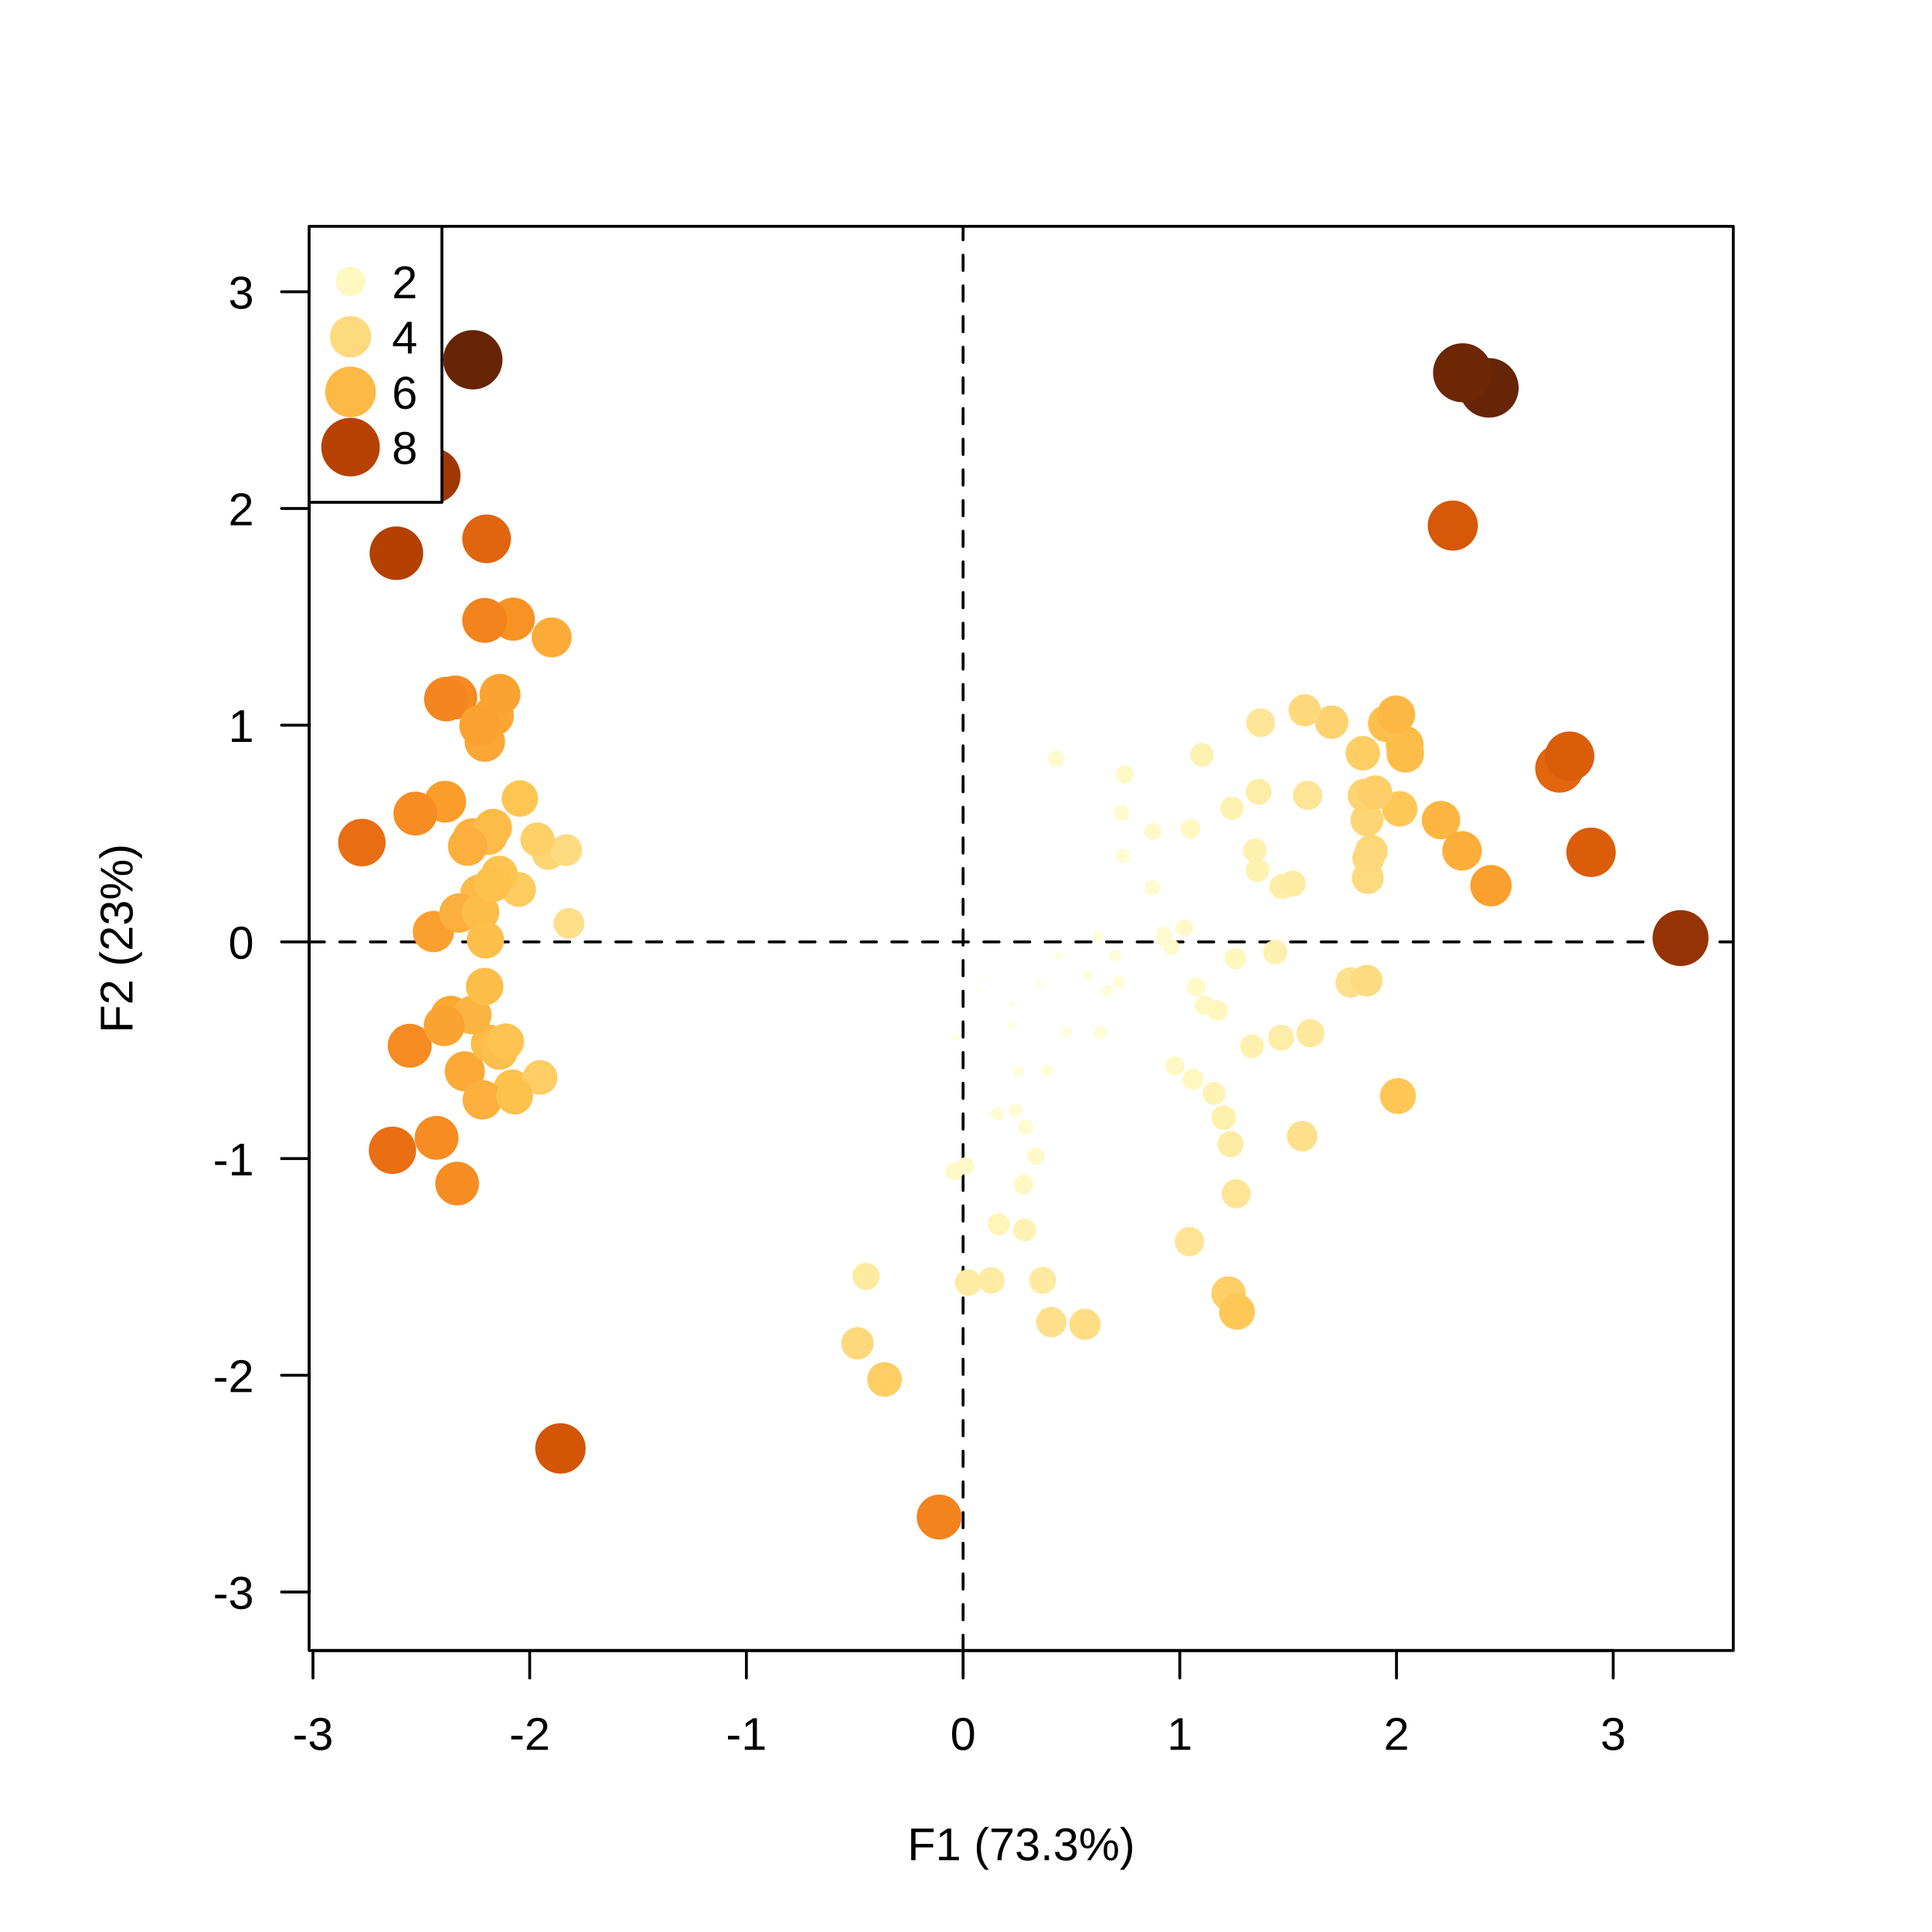
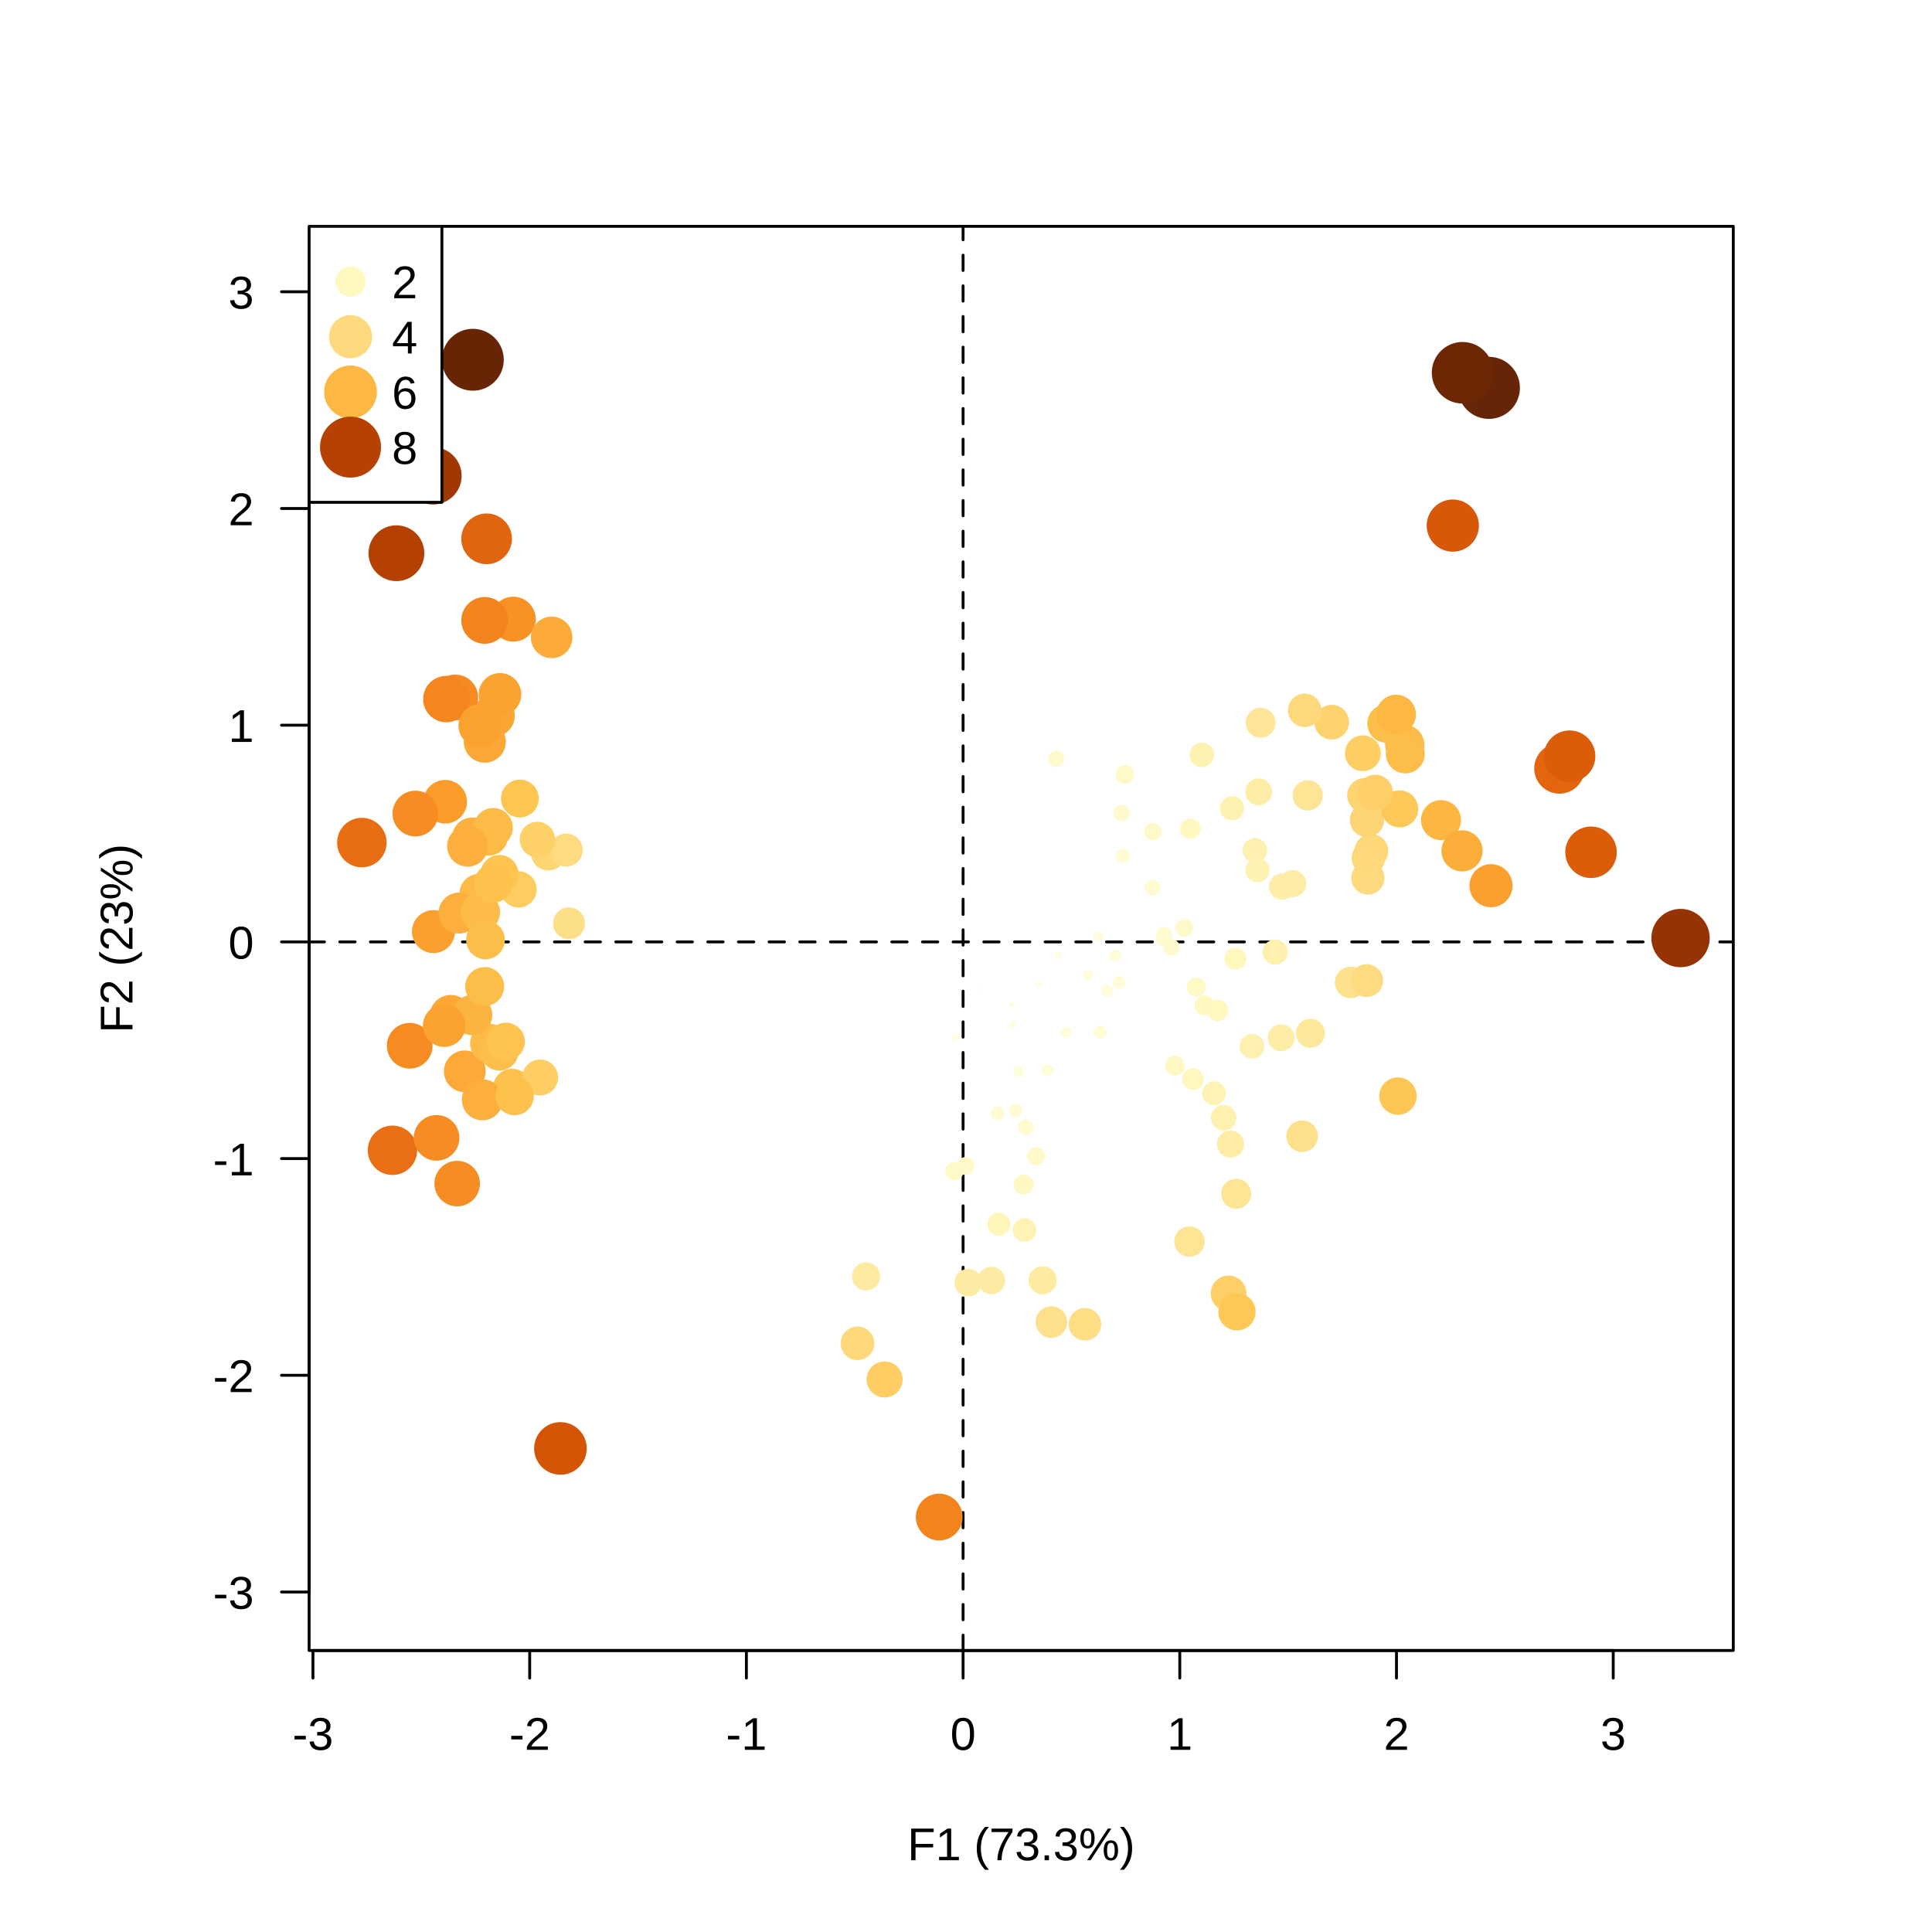
<svg xmlns="http://www.w3.org/2000/svg" class="svglite" width="504.00pt" height="504.00pt" viewBox="0 0 504.00 504.00">
  <defs>
    <style type="text/css">
    .svglite line, .svglite polyline, .svglite polygon, .svglite path, .svglite rect, .svglite circle {
      fill: none;
      stroke: #000000;
      stroke-linecap: round;
      stroke-linejoin: round;
      stroke-miterlimit: 10.00;
    }
    .svglite text {
      white-space: pre;
    }
  </style>
  </defs>
  <rect width="100%" height="100%" style="stroke: none; fill: #FFFFFF;" />
  <defs>
    <clipPath id="cpMC4wMHw1MDQuMDB8MC4wMHw1MDQuMDA=">
      <rect x="0.00" y="0.00" width="504.00" height="504.00" />
    </clipPath>
  </defs>
  <g clip-path="url(#cpMC4wMHw1MDQuMDB8MC4wMHw1MDQuMDA=)">
</g>
  <defs>
    <clipPath id="cpODAuNjR8NDUyLjE2fDU5LjA0fDQzMC41Ng==">
      <rect x="80.64" y="59.04" width="371.52" height="371.52" />
    </clipPath>
  </defs>
  <g clip-path="url(#cpODAuNjR8NDUyLjE2fDU5LjA0fDQzMC41Ng==)">
    <line x1="80.64" y1="245.71" x2="452.16" y2="245.71" style="stroke-width: 0.75; stroke-dasharray: 4.00,4.00;" />
    <line x1="251.24" y1="430.56" x2="251.24" y2="59.04" style="stroke-width: 0.75; stroke-dasharray: 4.00,4.00;" />
-     <circle cx="123.21" cy="218.57" r="5.10" style="stroke-width: 0.75; stroke: none; fill: #FCB13E;" />
-     <circle cx="133.60" cy="283.82" r="4.82" style="stroke-width: 0.75; stroke: none; fill: #FDC14C;" />
-     <circle cx="117.58" cy="265.04" r="5.27" style="stroke-width: 0.75; stroke: none; fill: #FCA835;" />
-     <circle cx="121.25" cy="279.48" r="5.24" style="stroke-width: 0.75; stroke: none; fill: #FCA937;" />
-     <circle cx="116.14" cy="209.14" r="5.46" style="stroke-width: 0.75; stroke: none; fill: #FB9C2B;" />
-     <circle cx="133.90" cy="161.52" r="5.63" style="stroke-width: 0.75; stroke: none; fill: #F89225;" />
-     <circle cx="113.07" cy="243.02" r="5.39" style="stroke-width: 0.75; stroke: none; fill: #FBA02F;" />
-     <circle cx="125.01" cy="233.10" r="4.95" style="stroke-width: 0.75; stroke: none; fill: #FDBA46;" />
-     <circle cx="119.26" cy="308.76" r="5.70" style="stroke-width: 0.75; stroke: none; fill: #F68D22;" />
-     <circle cx="127.75" cy="272.22" r="4.93" style="stroke-width: 0.75; stroke: none; fill: #FDBB47;" />
-     <circle cx="128.77" cy="186.71" r="5.30" style="stroke-width: 0.75; stroke: none; fill: #FBA634;" />
-     <circle cx="119.74" cy="238.19" r="5.14" style="stroke-width: 0.75; stroke: none; fill: #FCAF3C;" />
-     <circle cx="125.83" cy="286.90" r="5.15" style="stroke-width: 0.75; stroke: none; fill: #FCAF3C;" />
-     <circle cx="102.38" cy="300.07" r="6.18" style="stroke-width: 0.75; stroke: none; fill: #EA6E13;" />
-     <circle cx="126.94" cy="140.56" r="6.35" style="stroke-width: 0.75; stroke: none; fill: #E1640E;" />
-     <circle cx="123.35" cy="93.85" r="7.74" style="stroke-width: 0.75; stroke: none; fill: #682505;" />
-     <circle cx="126.44" cy="161.84" r="5.86" style="stroke-width: 0.75; stroke: none; fill: #F2831D;" />
-     <circle cx="127.41" cy="218.08" r="4.95" style="stroke-width: 0.75; stroke: none; fill: #FDBA46;" />
-     <circle cx="143.91" cy="166.28" r="5.21" style="stroke-width: 0.75; stroke: none; fill: #FCAB39;" />
-     <circle cx="118.76" cy="181.95" r="5.73" style="stroke-width: 0.75; stroke: none; fill: #F58B21;" />
-     <circle cx="143.02" cy="222.60" r="4.32" style="stroke-width: 0.75; stroke: none; fill: #FED573;" />
-     <circle cx="126.47" cy="193.47" r="5.27" style="stroke-width: 0.75; stroke: none; fill: #FBA735;" />
-     <circle cx="94.40" cy="219.80" r="6.20" style="stroke-width: 0.75; stroke: none; fill: #E96D12;" />
-     <circle cx="148.43" cy="240.87" r="4.01" style="stroke-width: 0.75; stroke: none; fill: #FEDF89;" />
-     <circle cx="125.33" cy="237.95" r="4.92" style="stroke-width: 0.75; stroke: none; fill: #FDBC47;" />
-     <circle cx="140.90" cy="281.08" r="4.52" style="stroke-width: 0.75; stroke: none; fill: #FECD63;" />
-     <circle cx="135.28" cy="232.02" r="4.55" style="stroke-width: 0.75; stroke: none; fill: #FECC60;" />
-     <circle cx="128.65" cy="215.91" r="4.92" style="stroke-width: 0.75; stroke: none; fill: #FDBB47;" />
-     <circle cx="130.29" cy="228.00" r="4.77" style="stroke-width: 0.75; stroke: none; fill: #FEC44F;" />
-     <circle cx="123.18" cy="264.80" r="5.05" style="stroke-width: 0.75; stroke: none; fill: #FCB441;" />
-     <circle cx="130.25" cy="274.23" r="4.85" style="stroke-width: 0.75; stroke: none; fill: #FDBF4B;" />
-     <circle cx="147.70" cy="221.76" r="4.14" style="stroke-width: 0.75; stroke: none; fill: #FEDB80;" />
-     <circle cx="103.41" cy="144.32" r="6.99" style="stroke-width: 0.75; stroke: none; fill: #B44002;" />
-     <circle cx="112.95" cy="124.13" r="7.18" style="stroke-width: 0.75; stroke: none; fill: #A13803;" />
-     <circle cx="131.96" cy="271.73" r="4.76" style="stroke-width: 0.75; stroke: none; fill: #FEC44F;" />
-     <circle cx="126.43" cy="257.36" r="4.89" style="stroke-width: 0.75; stroke: none; fill: #FDBD49;" />
-     <circle cx="135.62" cy="208.31" r="4.74" style="stroke-width: 0.75; stroke: none; fill: #FEC551;" />
-     <circle cx="108.36" cy="212.23" r="5.72" style="stroke-width: 0.75; stroke: none; fill: #F68C22;" />
-     <circle cx="113.89" cy="296.83" r="5.72" style="stroke-width: 0.75; stroke: none; fill: #F68C22;" />
-     <circle cx="128.58" cy="230.51" r="4.82" style="stroke-width: 0.75; stroke: none; fill: #FDC14C;" />
-     <circle cx="121.98" cy="220.74" r="5.13" style="stroke-width: 0.75; stroke: none; fill: #FCAF3C;" />
-     <circle cx="146.20" cy="377.85" r="6.58" style="stroke-width: 0.75; stroke: none; fill: #D45506;" />
-     <circle cx="106.88" cy="272.80" r="5.73" style="stroke-width: 0.75; stroke: none; fill: #F58B21;" />
-     <circle cx="140.19" cy="219.01" r="4.45" style="stroke-width: 0.75; stroke: none; fill: #FED068;" />
-     <circle cx="130.43" cy="181.14" r="5.34" style="stroke-width: 0.75; stroke: none; fill: #FBA331;" />
-     <circle cx="134.23" cy="285.91" r="4.82" style="stroke-width: 0.75; stroke: none; fill: #FDC14C;" />
-     <circle cx="116.43" cy="182.37" r="5.81" style="stroke-width: 0.75; stroke: none; fill: #F4861F;" />
-     <circle cx="115.88" cy="267.55" r="5.35" style="stroke-width: 0.75; stroke: none; fill: #FBA331;" />
-     <circle cx="125.20" cy="189.29" r="5.38" style="stroke-width: 0.75; stroke: none; fill: #FBA12F;" />
-     <circle cx="126.65" cy="245.19" r="4.86" style="stroke-width: 0.75; stroke: none; fill: #FDBF4A;" />
-     <circle cx="313.53" cy="196.92" r="3.09" style="stroke-width: 0.75; stroke: none; fill: #FEF2B1;" />
-     <circle cx="292.58" cy="212.10" r="2.08" style="stroke-width: 0.75; stroke: none; fill: #FFFACE;" />
-     <circle cx="321.39" cy="210.87" r="3.05" style="stroke-width: 0.75; stroke: none; fill: #FEF2B2;" />
-     <circle cx="274.28" cy="344.89" r="3.97" style="stroke-width: 0.75; stroke: none; fill: #FEE08C;" />
-     <circle cx="312.04" cy="257.49" r="2.42" style="stroke-width: 0.75; stroke: none; fill: #FFF9C6;" />
+     <circle cx="123.21" cy="218.57" r="5.31" style="stroke-width: 0.75; stroke: none; fill: #FCB13E;" />
+     <circle cx="133.60" cy="283.82" r="5.01" style="stroke-width: 0.75; stroke: none; fill: #FDC14C;" />
+     <circle cx="117.58" cy="265.04" r="5.48" style="stroke-width: 0.75; stroke: none; fill: #FCA835;" />
+     <circle cx="121.25" cy="279.48" r="5.45" style="stroke-width: 0.75; stroke: none; fill: #FCA937;" />
+     <circle cx="116.14" cy="209.14" r="5.68" style="stroke-width: 0.75; stroke: none; fill: #FB9C2B;" />
+     <circle cx="133.90" cy="161.52" r="5.86" style="stroke-width: 0.75; stroke: none; fill: #F89225;" />
+     <circle cx="113.07" cy="243.02" r="5.61" style="stroke-width: 0.75; stroke: none; fill: #FBA02F;" />
+     <circle cx="125.01" cy="233.10" r="5.14" style="stroke-width: 0.75; stroke: none; fill: #FDBA46;" />
+     <circle cx="119.26" cy="308.76" r="5.94" style="stroke-width: 0.75; stroke: none; fill: #F68D22;" />
+     <circle cx="127.75" cy="272.22" r="5.12" style="stroke-width: 0.75; stroke: none; fill: #FDBB47;" />
+     <circle cx="128.77" cy="186.71" r="5.52" style="stroke-width: 0.75; stroke: none; fill: #FBA634;" />
+     <circle cx="119.74" cy="238.19" r="5.34" style="stroke-width: 0.75; stroke: none; fill: #FCAF3C;" />
+     <circle cx="125.83" cy="286.90" r="5.35" style="stroke-width: 0.75; stroke: none; fill: #FCAF3C;" />
+     <circle cx="102.38" cy="300.07" r="6.44" style="stroke-width: 0.75; stroke: none; fill: #EA6E13;" />
+     <circle cx="126.94" cy="140.56" r="6.61" style="stroke-width: 0.75; stroke: none; fill: #E1640E;" />
+     <circle cx="123.35" cy="93.85" r="8.07" style="stroke-width: 0.75; stroke: none; fill: #682505;" />
+     <circle cx="126.44" cy="161.84" r="6.10" style="stroke-width: 0.75; stroke: none; fill: #F2831D;" />
+     <circle cx="127.41" cy="218.08" r="5.14" style="stroke-width: 0.75; stroke: none; fill: #FDBA46;" />
+     <circle cx="143.91" cy="166.28" r="5.42" style="stroke-width: 0.75; stroke: none; fill: #FCAB39;" />
+     <circle cx="118.76" cy="181.95" r="5.97" style="stroke-width: 0.75; stroke: none; fill: #F58B21;" />
+     <circle cx="143.02" cy="222.60" r="4.48" style="stroke-width: 0.75; stroke: none; fill: #FED573;" />
+     <circle cx="126.47" cy="193.47" r="5.49" style="stroke-width: 0.75; stroke: none; fill: #FBA735;" />
+     <circle cx="94.40" cy="219.80" r="6.46" style="stroke-width: 0.75; stroke: none; fill: #E96D12;" />
+     <circle cx="148.43" cy="240.87" r="4.16" style="stroke-width: 0.75; stroke: none; fill: #FEDF89;" />
+     <circle cx="125.33" cy="237.95" r="5.12" style="stroke-width: 0.75; stroke: none; fill: #FDBC47;" />
+     <circle cx="140.90" cy="281.08" r="4.69" style="stroke-width: 0.75; stroke: none; fill: #FECD63;" />
+     <circle cx="135.28" cy="232.02" r="4.73" style="stroke-width: 0.75; stroke: none; fill: #FECC60;" />
+     <circle cx="128.65" cy="215.91" r="5.12" style="stroke-width: 0.75; stroke: none; fill: #FDBB47;" />
+     <circle cx="130.29" cy="228.00" r="4.96" style="stroke-width: 0.75; stroke: none; fill: #FEC44F;" />
+     <circle cx="123.18" cy="264.80" r="5.25" style="stroke-width: 0.75; stroke: none; fill: #FCB441;" />
+     <circle cx="130.25" cy="274.23" r="5.04" style="stroke-width: 0.75; stroke: none; fill: #FDBF4B;" />
+     <circle cx="147.70" cy="221.76" r="4.30" style="stroke-width: 0.75; stroke: none; fill: #FEDB80;" />
+     <circle cx="103.41" cy="144.32" r="7.28" style="stroke-width: 0.75; stroke: none; fill: #B44002;" />
+     <circle cx="112.95" cy="124.13" r="7.48" style="stroke-width: 0.75; stroke: none; fill: #A13803;" />
+     <circle cx="131.96" cy="271.73" r="4.95" style="stroke-width: 0.75; stroke: none; fill: #FEC44F;" />
+     <circle cx="126.43" cy="257.36" r="5.08" style="stroke-width: 0.75; stroke: none; fill: #FDBD49;" />
+     <circle cx="135.62" cy="208.31" r="4.93" style="stroke-width: 0.75; stroke: none; fill: #FEC551;" />
+     <circle cx="108.36" cy="212.23" r="5.96" style="stroke-width: 0.75; stroke: none; fill: #F68C22;" />
+     <circle cx="113.89" cy="296.83" r="5.95" style="stroke-width: 0.75; stroke: none; fill: #F68C22;" />
+     <circle cx="128.58" cy="230.51" r="5.01" style="stroke-width: 0.75; stroke: none; fill: #FDC14C;" />
+     <circle cx="121.98" cy="220.74" r="5.34" style="stroke-width: 0.75; stroke: none; fill: #FCAF3C;" />
+     <circle cx="146.20" cy="377.85" r="6.86" style="stroke-width: 0.75; stroke: none; fill: #D45506;" />
+     <circle cx="106.88" cy="272.80" r="5.96" style="stroke-width: 0.75; stroke: none; fill: #F58B21;" />
+     <circle cx="140.19" cy="219.01" r="4.63" style="stroke-width: 0.75; stroke: none; fill: #FED068;" />
+     <circle cx="130.43" cy="181.14" r="5.56" style="stroke-width: 0.75; stroke: none; fill: #FBA331;" />
+     <circle cx="134.23" cy="285.91" r="5.02" style="stroke-width: 0.75; stroke: none; fill: #FDC14C;" />
+     <circle cx="116.43" cy="182.37" r="6.05" style="stroke-width: 0.75; stroke: none; fill: #F4861F;" />
+     <circle cx="115.88" cy="267.55" r="5.56" style="stroke-width: 0.75; stroke: none; fill: #FBA331;" />
+     <circle cx="125.20" cy="189.29" r="5.60" style="stroke-width: 0.75; stroke: none; fill: #FBA12F;" />
+     <circle cx="126.65" cy="245.19" r="5.05" style="stroke-width: 0.75; stroke: none; fill: #FDBF4A;" />
+     <circle cx="313.53" cy="196.92" r="3.19" style="stroke-width: 0.75; stroke: none; fill: #FEF2B1;" />
+     <circle cx="292.58" cy="212.10" r="2.12" style="stroke-width: 0.75; stroke: none; fill: #FFFACE;" />
+     <circle cx="321.39" cy="210.87" r="3.16" style="stroke-width: 0.75; stroke: none; fill: #FEF2B2;" />
+     <circle cx="274.28" cy="344.89" r="4.12" style="stroke-width: 0.75; stroke: none; fill: #FEE08C;" />
+     <circle cx="312.04" cy="257.49" r="2.48" style="stroke-width: 0.75; stroke: none; fill: #FFF9C6;" />
    <circle cx="273.21" cy="279.25" r="1.56" style="stroke-width: 0.75; stroke: none; fill: #FFFCD8;" />
-     <circle cx="293.44" cy="202.01" r="2.37" style="stroke-width: 0.75; stroke: none; fill: #FFF9C7;" />
-     <circle cx="223.69" cy="350.43" r="4.22" style="stroke-width: 0.75; stroke: none; fill: #FED87A;" />
-     <circle cx="303.70" cy="243.89" r="2.05" style="stroke-width: 0.75; stroke: none; fill: #FFFACF;" />
-     <circle cx="251.89" cy="304.17" r="2.28" style="stroke-width: 0.75; stroke: none; fill: #FFF9C9;" />
-     <circle cx="245.01" cy="395.75" r="5.86" style="stroke-width: 0.75; stroke: none; fill: #F3831D;" />
-     <circle cx="276.15" cy="249.29" r="0.98" style="stroke-width: 0.75; stroke: none; fill: #FFFEE0;" />
-     <circle cx="283.02" cy="345.47" r="4.08" style="stroke-width: 0.75; stroke: none; fill: #FEDD84;" />
-     <circle cx="291.92" cy="256.24" r="1.64" style="stroke-width: 0.75; stroke: none; fill: #FFFCD7;" />
-     <circle cx="249.35" cy="270.53" r="0.97" style="stroke-width: 0.75; stroke: none; fill: #FFFEE0;" />
-     <circle cx="300.73" cy="216.93" r="2.23" style="stroke-width: 0.75; stroke: none; fill: #FFF9CA;" />
-     <circle cx="271.04" cy="256.81" r="0.89" style="stroke-width: 0.75; stroke: none; fill: #FFFEE1;" />
-     <circle cx="260.22" cy="290.49" r="1.78" style="stroke-width: 0.75; stroke: none; fill: #FFFBD4;" />
-     <circle cx="320.50" cy="337.42" r="4.48" style="stroke-width: 0.75; stroke: none; fill: #FECF66;" />
-     <circle cx="260.56" cy="319.35" r="2.89" style="stroke-width: 0.75; stroke: none; fill: #FEF5B8;" />
-     <circle cx="292.94" cy="223.29" r="1.85" style="stroke-width: 0.75; stroke: none; fill: #FFFBD3;" />
-     <circle cx="278.16" cy="269.30" r="1.40" style="stroke-width: 0.75; stroke: none; fill: #FFFDDB;" />
-     <circle cx="321.01" cy="298.47" r="3.41" style="stroke-width: 0.75; stroke: none; fill: #FEECA5;" />
-     <circle cx="287.02" cy="269.25" r="1.67" style="stroke-width: 0.75; stroke: none; fill: #FFFCD6;" />
+     <circle cx="293.44" cy="202.01" r="2.43" style="stroke-width: 0.75; stroke: none; fill: #FFF9C7;" />
+     <circle cx="223.69" cy="350.43" r="4.38" style="stroke-width: 0.75; stroke: none; fill: #FED87A;" />
+     <circle cx="303.70" cy="243.89" r="2.09" style="stroke-width: 0.75; stroke: none; fill: #FFFACF;" />
+     <circle cx="251.89" cy="304.17" r="2.33" style="stroke-width: 0.75; stroke: none; fill: #FFF9C9;" />
+     <circle cx="245.01" cy="395.75" r="6.10" style="stroke-width: 0.75; stroke: none; fill: #F3831D;" />
+     <circle cx="276.15" cy="249.29" r="0.91" style="stroke-width: 0.75; stroke: none; fill: #FFFEE0;" />
+     <circle cx="283.02" cy="345.47" r="4.24" style="stroke-width: 0.75; stroke: none; fill: #FEDD84;" />
+     <circle cx="291.92" cy="256.24" r="1.65" style="stroke-width: 0.75; stroke: none; fill: #FFFCD7;" />
+     <circle cx="249.35" cy="270.53" r="0.90" style="stroke-width: 0.75; stroke: none; fill: #FFFEE0;" />
+     <circle cx="300.73" cy="216.93" r="2.28" style="stroke-width: 0.75; stroke: none; fill: #FFF9CA;" />
+     <circle cx="271.04" cy="256.81" r="0.80" style="stroke-width: 0.75; stroke: none; fill: #FFFEE1;" />
+     <circle cx="260.22" cy="290.49" r="1.80" style="stroke-width: 0.75; stroke: none; fill: #FFFBD4;" />
+     <circle cx="320.50" cy="337.42" r="4.66" style="stroke-width: 0.75; stroke: none; fill: #FECF66;" />
+     <circle cx="260.56" cy="319.35" r="2.99" style="stroke-width: 0.75; stroke: none; fill: #FEF5B8;" />
+     <circle cx="292.94" cy="223.29" r="1.87" style="stroke-width: 0.75; stroke: none; fill: #FFFBD3;" />
+     <circle cx="278.16" cy="269.30" r="1.38" style="stroke-width: 0.75; stroke: none; fill: #FFFDDB;" />
+     <circle cx="321.01" cy="298.47" r="3.53" style="stroke-width: 0.75; stroke: none; fill: #FEECA5;" />
+     <circle cx="287.02" cy="269.25" r="1.68" style="stroke-width: 0.75; stroke: none; fill: #FFFCD6;" />
    <circle cx="290.96" cy="249.30" r="1.56" style="stroke-width: 0.75; stroke: none; fill: #FFFCD8;" />
-     <circle cx="300.66" cy="231.53" r="2.01" style="stroke-width: 0.75; stroke: none; fill: #FFFAD0;" />
-     <circle cx="322.27" cy="250.08" r="2.78" style="stroke-width: 0.75; stroke: none; fill: #FFF7BC;" />
-     <circle cx="328.03" cy="226.98" r="3.08" style="stroke-width: 0.75; stroke: none; fill: #FEF2B1;" />
+     <circle cx="300.66" cy="231.53" r="2.04" style="stroke-width: 0.75; stroke: none; fill: #FFFAD0;" />
+     <circle cx="322.27" cy="250.08" r="2.86" style="stroke-width: 0.75; stroke: none; fill: #FFF7BC;" />
+     <circle cx="328.03" cy="226.98" r="3.18" style="stroke-width: 0.75; stroke: none; fill: #FEF2B1;" />
    <circle cx="288.82" cy="258.48" r="1.55" style="stroke-width: 0.75; stroke: none; fill: #FFFCD9;" />
-     <circle cx="248.96" cy="305.56" r="2.34" style="stroke-width: 0.75; stroke: none; fill: #FFF9C8;" />
-     <circle cx="258.63" cy="334.03" r="3.46" style="stroke-width: 0.75; stroke: none; fill: #FEEBA3;" />
-     <circle cx="252.57" cy="334.61" r="3.47" style="stroke-width: 0.75; stroke: none; fill: #FEEBA3;" />
-     <circle cx="264.89" cy="289.65" r="1.79" style="stroke-width: 0.75; stroke: none; fill: #FFFBD4;" />
-     <circle cx="311.23" cy="281.54" r="2.72" style="stroke-width: 0.75; stroke: none; fill: #FFF7BD;" />
-     <circle cx="263.90" cy="261.98" r="0.80" style="stroke-width: 0.75; stroke: none; fill: #FFFEE2;" />
-     <circle cx="275.50" cy="197.91" r="2.09" style="stroke-width: 0.75; stroke: none; fill: #FFFACE;" />
-     <circle cx="310.53" cy="216.20" r="2.58" style="stroke-width: 0.75; stroke: none; fill: #FFF8C1;" />
-     <circle cx="310.29" cy="323.89" r="3.82" style="stroke-width: 0.75; stroke: none; fill: #FEE494;" />
-     <circle cx="255.17" cy="258.12" r="0.51" style="stroke-width: 0.75; stroke: none; fill: #FFFEE4;" />
-     <circle cx="267.27" cy="320.86" r="3.00" style="stroke-width: 0.75; stroke: none; fill: #FEF3B4;" />
-     <circle cx="267.02" cy="309.03" r="2.54" style="stroke-width: 0.75; stroke: none; fill: #FFF8C2;" />
-     <circle cx="286.55" cy="244.30" r="1.38" style="stroke-width: 0.75; stroke: none; fill: #FFFDDB;" />
-     <circle cx="270.26" cy="301.59" r="2.30" style="stroke-width: 0.75; stroke: none; fill: #FFF9C9;" />
-     <circle cx="230.76" cy="359.86" r="4.52" style="stroke-width: 0.75; stroke: none; fill: #FECD63;" />
-     <circle cx="267.55" cy="294.09" r="1.99" style="stroke-width: 0.75; stroke: none; fill: #FFFAD0;" />
-     <circle cx="256.40" cy="255.95" r="0.45" style="stroke-width: 0.75; stroke: none; fill: #FFFFE5;" />
-     <circle cx="264.11" cy="267.47" r="0.99" style="stroke-width: 0.75; stroke: none; fill: #FFFEE0;" />
-     <circle cx="283.82" cy="254.47" r="1.32" style="stroke-width: 0.75; stroke: none; fill: #FFFDDC;" />
-     <circle cx="225.93" cy="332.98" r="3.54" style="stroke-width: 0.75; stroke: none; fill: #FEEAA0;" />
-     <circle cx="265.75" cy="279.56" r="1.44" style="stroke-width: 0.75; stroke: none; fill: #FFFDDA;" />
-     <circle cx="355.52" cy="196.50" r="4.50" style="stroke-width: 0.75; stroke: none; fill: #FECE65;" />
-     <circle cx="316.70" cy="285.22" r="2.98" style="stroke-width: 0.75; stroke: none; fill: #FEF3B5;" />
-     <circle cx="375.91" cy="213.94" r="5.02" style="stroke-width: 0.75; stroke: none; fill: #FDB642;" />
-     <circle cx="332.65" cy="248.37" r="3.18" style="stroke-width: 0.75; stroke: none; fill: #FEF0AE;" />
-     <circle cx="356.83" cy="229.03" r="4.17" style="stroke-width: 0.75; stroke: none; fill: #FEDA7E;" />
-     <circle cx="406.81" cy="200.46" r="6.32" style="stroke-width: 0.75; stroke: none; fill: #E3650E;" />
-     <circle cx="271.99" cy="333.99" r="3.54" style="stroke-width: 0.75; stroke: none; fill: #FEEAA0;" />
-     <circle cx="381.40" cy="221.96" r="5.16" style="stroke-width: 0.75; stroke: none; fill: #FCAE3B;" />
-     <circle cx="364.68" cy="285.93" r="4.69" style="stroke-width: 0.75; stroke: none; fill: #FEC755;" />
-     <circle cx="378.99" cy="137.11" r="6.54" style="stroke-width: 0.75; stroke: none; fill: #D65808;" />
-     <circle cx="328.36" cy="206.55" r="3.37" style="stroke-width: 0.75; stroke: none; fill: #FEEDA7;" />
-     <circle cx="341.84" cy="269.55" r="3.65" style="stroke-width: 0.75; stroke: none; fill: #FEE89B;" />
-     <circle cx="357.74" cy="222.01" r="4.25" style="stroke-width: 0.75; stroke: none; fill: #FED777;" />
-     <circle cx="322.48" cy="311.42" r="3.78" style="stroke-width: 0.75; stroke: none; fill: #FEE596;" />
-     <circle cx="334.21" cy="270.71" r="3.38" style="stroke-width: 0.75; stroke: none; fill: #FEEDA6;" />
-     <circle cx="341.13" cy="207.48" r="3.81" style="stroke-width: 0.75; stroke: none; fill: #FEE495;" />
-     <circle cx="334.42" cy="231.26" r="3.29" style="stroke-width: 0.75; stroke: none; fill: #FEEEAA;" />
-     <circle cx="388.40" cy="101.18" r="7.77" style="stroke-width: 0.75; stroke: none; fill: #662506;" />
-     <circle cx="438.40" cy="244.71" r="7.30" style="stroke-width: 0.75; stroke: none; fill: #963304;" />
-     <circle cx="322.68" cy="342.20" r="4.68" style="stroke-width: 0.75; stroke: none; fill: #FEC756;" />
-     <circle cx="366.44" cy="194.24" r="4.92" style="stroke-width: 0.75; stroke: none; fill: #FDBB47;" />
-     <circle cx="306.53" cy="278.03" r="2.50" style="stroke-width: 0.75; stroke: none; fill: #FFF8C4;" />
-     <circle cx="415.05" cy="222.33" r="6.45" style="stroke-width: 0.75; stroke: none; fill: #DB5D0A;" />
-     <circle cx="326.61" cy="272.95" r="3.13" style="stroke-width: 0.75; stroke: none; fill: #FEF1B0;" />
-     <circle cx="347.39" cy="188.39" r="4.37" style="stroke-width: 0.75; stroke: none; fill: #FED36F;" />
-     <circle cx="361.72" cy="188.74" r="4.85" style="stroke-width: 0.75; stroke: none; fill: #FDBF4B;" />
-     <circle cx="317.67" cy="263.60" r="2.68" style="stroke-width: 0.75; stroke: none; fill: #FFF7BE;" />
-     <circle cx="308.96" cy="242.07" r="2.26" style="stroke-width: 0.75; stroke: none; fill: #FFF9CA;" />
-     <circle cx="352.34" cy="256.30" r="3.96" style="stroke-width: 0.75; stroke: none; fill: #FEE18C;" />
-     <circle cx="356.60" cy="213.92" r="4.29" style="stroke-width: 0.75; stroke: none; fill: #FED575;" />
-     <circle cx="388.95" cy="231.05" r="5.40" style="stroke-width: 0.75; stroke: none; fill: #FBA02E;" />
-     <circle cx="381.54" cy="97.24" r="7.70" style="stroke-width: 0.75; stroke: none; fill: #6D2705;" />
-     <circle cx="356.54" cy="255.80" r="4.13" style="stroke-width: 0.75; stroke: none; fill: #FEDB81;" />
-     <circle cx="314.22" cy="262.27" r="2.54" style="stroke-width: 0.75; stroke: none; fill: #FFF8C2;" />
-     <circle cx="319.22" cy="291.58" r="3.20" style="stroke-width: 0.75; stroke: none; fill: #FEF0AD;" />
-     <circle cx="409.46" cy="197.27" r="6.45" style="stroke-width: 0.75; stroke: none; fill: #DB5D0A;" />
-     <circle cx="340.35" cy="185.30" r="4.20" style="stroke-width: 0.75; stroke: none; fill: #FED97C;" />
-     <circle cx="327.35" cy="221.83" r="3.11" style="stroke-width: 0.75; stroke: none; fill: #FEF1B0;" />
-     <circle cx="303.52" cy="244.74" r="2.04" style="stroke-width: 0.75; stroke: none; fill: #FFFACF;" />
-     <circle cx="355.94" cy="207.49" r="4.35" style="stroke-width: 0.75; stroke: none; fill: #FED371;" />
-     <circle cx="365.14" cy="211.01" r="4.64" style="stroke-width: 0.75; stroke: none; fill: #FEC859;" />
-     <circle cx="358.75" cy="206.73" r="4.46" style="stroke-width: 0.75; stroke: none; fill: #FECF68;" />
-     <circle cx="316.70" cy="285.22" r="2.98" style="stroke-width: 0.75; stroke: none; fill: #FEF3B5;" />
-     <circle cx="366.60" cy="196.67" r="4.89" style="stroke-width: 0.75; stroke: none; fill: #FDBD49;" />
-     <circle cx="364.20" cy="186.40" r="4.98" style="stroke-width: 0.75; stroke: none; fill: #FDB844;" />
-     <circle cx="356.98" cy="223.83" r="4.21" style="stroke-width: 0.75; stroke: none; fill: #FED87B;" />
-     <circle cx="339.69" cy="296.40" r="3.98" style="stroke-width: 0.75; stroke: none; fill: #FEE08C;" />
-     <circle cx="337.23" cy="230.50" r="3.41" style="stroke-width: 0.75; stroke: none; fill: #FEECA5;" />
-     <circle cx="328.85" cy="188.54" r="3.76" style="stroke-width: 0.75; stroke: none; fill: #FEE597;" />
-     <circle cx="305.55" cy="247.09" r="2.12" style="stroke-width: 0.75; stroke: none; fill: #FFFACD;" />
+     <circle cx="248.96" cy="305.56" r="2.39" style="stroke-width: 0.75; stroke: none; fill: #FFF9C8;" />
+     <circle cx="258.63" cy="334.03" r="3.58" style="stroke-width: 0.75; stroke: none; fill: #FEEBA3;" />
+     <circle cx="252.57" cy="334.61" r="3.59" style="stroke-width: 0.75; stroke: none; fill: #FEEBA3;" />
+     <circle cx="264.89" cy="289.65" r="1.81" style="stroke-width: 0.75; stroke: none; fill: #FFFBD4;" />
+     <circle cx="311.23" cy="281.54" r="2.81" style="stroke-width: 0.75; stroke: none; fill: #FFF7BD;" />
+     <circle cx="263.90" cy="261.98" r="0.70" style="stroke-width: 0.75; stroke: none; fill: #FFFEE2;" />
+     <circle cx="275.50" cy="197.91" r="2.13" style="stroke-width: 0.75; stroke: none; fill: #FFFACE;" />
+     <circle cx="310.53" cy="216.20" r="2.66" style="stroke-width: 0.75; stroke: none; fill: #FFF8C1;" />
+     <circle cx="310.29" cy="323.89" r="3.96" style="stroke-width: 0.75; stroke: none; fill: #FEE494;" />
+     <circle cx="255.17" cy="258.12" r="0.25" style="stroke-width: 0.75; stroke: none; fill: #FFFEE4;" />
+     <circle cx="267.27" cy="320.86" r="3.09" style="stroke-width: 0.75; stroke: none; fill: #FEF3B4;" />
+     <circle cx="267.02" cy="309.03" r="2.62" style="stroke-width: 0.75; stroke: none; fill: #FFF8C2;" />
+     <circle cx="286.55" cy="244.30" r="1.36" style="stroke-width: 0.75; stroke: none; fill: #FFFDDB;" />
+     <circle cx="270.26" cy="301.59" r="2.36" style="stroke-width: 0.75; stroke: none; fill: #FFF9C9;" />
+     <circle cx="230.76" cy="359.86" r="4.70" style="stroke-width: 0.75; stroke: none; fill: #FECD63;" />
+     <circle cx="267.55" cy="294.09" r="2.03" style="stroke-width: 0.75; stroke: none; fill: #FFFAD0;" />
+     <circle cx="264.11" cy="267.47" r="0.92" style="stroke-width: 0.75; stroke: none; fill: #FFFEE0;" />
+     <circle cx="283.82" cy="254.47" r="1.29" style="stroke-width: 0.75; stroke: none; fill: #FFFDDC;" />
+     <circle cx="225.93" cy="332.98" r="3.67" style="stroke-width: 0.75; stroke: none; fill: #FEEAA0;" />
+     <circle cx="265.75" cy="279.56" r="1.43" style="stroke-width: 0.75; stroke: none; fill: #FFFDDA;" />
+     <circle cx="355.52" cy="196.50" r="4.67" style="stroke-width: 0.75; stroke: none; fill: #FECE65;" />
+     <circle cx="316.70" cy="285.22" r="3.08" style="stroke-width: 0.75; stroke: none; fill: #FEF3B5;" />
+     <circle cx="375.91" cy="213.94" r="5.22" style="stroke-width: 0.75; stroke: none; fill: #FDB642;" />
+     <circle cx="332.65" cy="248.37" r="3.28" style="stroke-width: 0.75; stroke: none; fill: #FEF0AE;" />
+     <circle cx="356.83" cy="229.03" r="4.33" style="stroke-width: 0.75; stroke: none; fill: #FEDA7E;" />
+     <circle cx="406.81" cy="200.46" r="6.58" style="stroke-width: 0.75; stroke: none; fill: #E3650E;" />
+     <circle cx="271.99" cy="333.99" r="3.66" style="stroke-width: 0.75; stroke: none; fill: #FEEAA0;" />
+     <circle cx="381.40" cy="221.96" r="5.37" style="stroke-width: 0.75; stroke: none; fill: #FCAE3B;" />
+     <circle cx="364.68" cy="285.93" r="4.88" style="stroke-width: 0.75; stroke: none; fill: #FEC755;" />
+     <circle cx="378.99" cy="137.11" r="6.81" style="stroke-width: 0.75; stroke: none; fill: #D65808;" />
+     <circle cx="328.36" cy="206.55" r="3.49" style="stroke-width: 0.75; stroke: none; fill: #FEEDA7;" />
+     <circle cx="341.84" cy="269.55" r="3.79" style="stroke-width: 0.75; stroke: none; fill: #FEE89B;" />
+     <circle cx="357.74" cy="222.01" r="4.42" style="stroke-width: 0.75; stroke: none; fill: #FED777;" />
+     <circle cx="322.48" cy="311.42" r="3.92" style="stroke-width: 0.75; stroke: none; fill: #FEE596;" />
+     <circle cx="334.21" cy="270.71" r="3.50" style="stroke-width: 0.75; stroke: none; fill: #FEEDA6;" />
+     <circle cx="341.13" cy="207.48" r="3.95" style="stroke-width: 0.75; stroke: none; fill: #FEE495;" />
+     <circle cx="334.42" cy="231.26" r="3.41" style="stroke-width: 0.75; stroke: none; fill: #FEEEAA;" />
+     <circle cx="388.40" cy="101.18" r="8.10" style="stroke-width: 0.75; stroke: none; fill: #662506;" />
+     <circle cx="438.40" cy="244.71" r="7.61" style="stroke-width: 0.75; stroke: none; fill: #963304;" />
+     <circle cx="322.68" cy="342.20" r="4.87" style="stroke-width: 0.75; stroke: none; fill: #FEC756;" />
+     <circle cx="366.44" cy="194.24" r="5.12" style="stroke-width: 0.75; stroke: none; fill: #FDBB47;" />
+     <circle cx="306.53" cy="278.03" r="2.57" style="stroke-width: 0.75; stroke: none; fill: #FFF8C4;" />
+     <circle cx="415.05" cy="222.33" r="6.72" style="stroke-width: 0.75; stroke: none; fill: #DB5D0A;" />
+     <circle cx="326.61" cy="272.95" r="3.23" style="stroke-width: 0.75; stroke: none; fill: #FEF1B0;" />
+     <circle cx="347.39" cy="188.39" r="4.53" style="stroke-width: 0.75; stroke: none; fill: #FED36F;" />
+     <circle cx="361.72" cy="188.74" r="5.04" style="stroke-width: 0.75; stroke: none; fill: #FDBF4B;" />
+     <circle cx="317.67" cy="263.60" r="2.76" style="stroke-width: 0.75; stroke: none; fill: #FFF7BE;" />
+     <circle cx="308.96" cy="242.07" r="2.31" style="stroke-width: 0.75; stroke: none; fill: #FFF9CA;" />
+     <circle cx="352.34" cy="256.30" r="4.11" style="stroke-width: 0.75; stroke: none; fill: #FEE18C;" />
+     <circle cx="356.60" cy="213.92" r="4.46" style="stroke-width: 0.75; stroke: none; fill: #FED575;" />
+     <circle cx="388.95" cy="231.05" r="5.62" style="stroke-width: 0.75; stroke: none; fill: #FBA02E;" />
+     <circle cx="381.54" cy="97.24" r="8.03" style="stroke-width: 0.75; stroke: none; fill: #6D2705;" />
+     <circle cx="356.54" cy="255.80" r="4.28" style="stroke-width: 0.75; stroke: none; fill: #FEDB81;" />
+     <circle cx="314.22" cy="262.27" r="2.61" style="stroke-width: 0.75; stroke: none; fill: #FFF8C2;" />
+     <circle cx="319.22" cy="291.58" r="3.31" style="stroke-width: 0.75; stroke: none; fill: #FEF0AD;" />
+     <circle cx="409.46" cy="197.27" r="6.72" style="stroke-width: 0.75; stroke: none; fill: #DB5D0A;" />
+     <circle cx="340.35" cy="185.30" r="4.36" style="stroke-width: 0.75; stroke: none; fill: #FED97C;" />
+     <circle cx="327.35" cy="221.83" r="3.21" style="stroke-width: 0.75; stroke: none; fill: #FEF1B0;" />
+     <circle cx="303.52" cy="244.74" r="2.08" style="stroke-width: 0.75; stroke: none; fill: #FFFACF;" />
+     <circle cx="355.94" cy="207.49" r="4.51" style="stroke-width: 0.75; stroke: none; fill: #FED371;" />
+     <circle cx="365.14" cy="211.01" r="4.83" style="stroke-width: 0.75; stroke: none; fill: #FEC859;" />
+     <circle cx="358.75" cy="206.73" r="4.63" style="stroke-width: 0.75; stroke: none; fill: #FECF68;" />
+     <circle cx="316.70" cy="285.22" r="3.08" style="stroke-width: 0.75; stroke: none; fill: #FEF3B5;" />
+     <circle cx="366.60" cy="196.67" r="5.08" style="stroke-width: 0.75; stroke: none; fill: #FDBD49;" />
+     <circle cx="364.20" cy="186.40" r="5.17" style="stroke-width: 0.75; stroke: none; fill: #FDB844;" />
+     <circle cx="356.98" cy="223.83" r="4.37" style="stroke-width: 0.75; stroke: none; fill: #FED87B;" />
+     <circle cx="339.69" cy="296.40" r="4.12" style="stroke-width: 0.75; stroke: none; fill: #FEE08C;" />
+     <circle cx="337.23" cy="230.50" r="3.53" style="stroke-width: 0.75; stroke: none; fill: #FEECA5;" />
+     <circle cx="328.85" cy="188.54" r="3.90" style="stroke-width: 0.75; stroke: none; fill: #FEE597;" />
+     <circle cx="305.55" cy="247.09" r="2.16" style="stroke-width: 0.75; stroke: none; fill: #FFFACD;" />
  </g>
  <g clip-path="url(#cpMC4wMHw1MDQuMDB8MC4wMHw1MDQuMDA=)">
    <line x1="81.64" y1="430.56" x2="420.84" y2="430.56" style="stroke-width: 0.75;" />
    <line x1="81.64" y1="430.56" x2="81.64" y2="437.76" style="stroke-width: 0.75;" />
    <line x1="138.18" y1="430.56" x2="138.18" y2="437.76" style="stroke-width: 0.75;" />
    <line x1="194.71" y1="430.56" x2="194.71" y2="437.76" style="stroke-width: 0.75;" />
    <line x1="251.24" y1="430.56" x2="251.24" y2="437.76" style="stroke-width: 0.75;" />
    <line x1="307.77" y1="430.56" x2="307.77" y2="437.76" style="stroke-width: 0.75;" />
    <line x1="364.30" y1="430.56" x2="364.30" y2="437.76" style="stroke-width: 0.75;" />
    <line x1="420.84" y1="430.56" x2="420.84" y2="437.76" style="stroke-width: 0.75;" />
    <text x="81.64" y="456.48" text-anchor="middle" style="font-size: 12.00px; font-family: &quot;Arial&quot;;" textLength="11.97px" lengthAdjust="spacingAndGlyphs">-3</text>
    <text x="138.18" y="456.48" text-anchor="middle" style="font-size: 12.00px; font-family: &quot;Arial&quot;;" textLength="11.97px" lengthAdjust="spacingAndGlyphs">-2</text>
    <text x="194.71" y="456.48" text-anchor="middle" style="font-size: 12.00px; font-family: &quot;Arial&quot;;" textLength="11.97px" lengthAdjust="spacingAndGlyphs">-1</text>
    <text x="251.24" y="456.48" text-anchor="middle" style="font-size: 12.00px; font-family: &quot;Arial&quot;;" textLength="7.64px" lengthAdjust="spacingAndGlyphs">0</text>
    <text x="307.77" y="456.48" text-anchor="middle" style="font-size: 12.00px; font-family: &quot;Arial&quot;;" textLength="7.64px" lengthAdjust="spacingAndGlyphs">1</text>
    <text x="364.30" y="456.48" text-anchor="middle" style="font-size: 12.00px; font-family: &quot;Arial&quot;;" textLength="7.64px" lengthAdjust="spacingAndGlyphs">2</text>
    <text x="420.84" y="456.48" text-anchor="middle" style="font-size: 12.00px; font-family: &quot;Arial&quot;;" textLength="7.64px" lengthAdjust="spacingAndGlyphs">3</text>
    <line x1="80.64" y1="415.31" x2="80.64" y2="76.11" style="stroke-width: 0.75;" />
    <line x1="80.64" y1="415.31" x2="73.44" y2="415.31" style="stroke-width: 0.75;" />
    <line x1="80.64" y1="358.77" x2="73.44" y2="358.77" style="stroke-width: 0.75;" />
    <line x1="80.64" y1="302.24" x2="73.44" y2="302.24" style="stroke-width: 0.75;" />
    <line x1="80.64" y1="245.71" x2="73.44" y2="245.71" style="stroke-width: 0.75;" />
    <line x1="80.64" y1="189.18" x2="73.44" y2="189.18" style="stroke-width: 0.75;" />
    <line x1="80.64" y1="132.65" x2="73.44" y2="132.65" style="stroke-width: 0.75;" />
    <line x1="80.64" y1="76.11" x2="73.44" y2="76.11" style="stroke-width: 0.75;" />
    <text x="66.24" y="419.68" text-anchor="end" style="font-size: 12.00px; font-family: &quot;Arial&quot;;" textLength="11.97px" lengthAdjust="spacingAndGlyphs">-3</text>
    <text x="66.24" y="363.15" text-anchor="end" style="font-size: 12.00px; font-family: &quot;Arial&quot;;" textLength="11.97px" lengthAdjust="spacingAndGlyphs">-2</text>
    <text x="66.24" y="306.62" text-anchor="end" style="font-size: 12.00px; font-family: &quot;Arial&quot;;" textLength="11.97px" lengthAdjust="spacingAndGlyphs">-1</text>
    <text x="66.24" y="250.08" text-anchor="end" style="font-size: 12.00px; font-family: &quot;Arial&quot;;" textLength="7.64px" lengthAdjust="spacingAndGlyphs">0</text>
    <text x="66.24" y="193.55" text-anchor="end" style="font-size: 12.00px; font-family: &quot;Arial&quot;;" textLength="7.64px" lengthAdjust="spacingAndGlyphs">1</text>
    <text x="66.24" y="137.02" text-anchor="end" style="font-size: 12.00px; font-family: &quot;Arial&quot;;" textLength="7.64px" lengthAdjust="spacingAndGlyphs">2</text>
    <text x="66.24" y="80.49" text-anchor="end" style="font-size: 12.00px; font-family: &quot;Arial&quot;;" textLength="7.64px" lengthAdjust="spacingAndGlyphs">3</text>
    <polygon points="80.64,430.56 452.16,430.56 452.16,59.04 80.64,59.04 " style="stroke-width: 0.75;" />
    <text x="266.40" y="485.28" text-anchor="middle" style="font-size: 12.00px; font-family: &quot;Arial&quot;;" textLength="65.86px" lengthAdjust="spacingAndGlyphs">F1 (73.3%)</text>
    <text transform="translate(34.56,244.80) rotate(-90)" text-anchor="middle" style="font-size: 12.00px; font-family: &quot;Arial&quot;;" textLength="54.40px" lengthAdjust="spacingAndGlyphs">F2 (23%)</text>
  </g>
  <g clip-path="url(#cpODAuNjR8NDUyLjE2fDU5LjA0fDQzMC41Ng==)">
    <rect x="80.64" y="59.04" width="34.64" height="72.00" style="stroke-width: 0.75; fill: #FFFFFF;" />
-     <circle cx="91.44" cy="73.44" r="3.82" style="stroke-width: 0.75; stroke: none; fill: #FFF8C1;" />
-     <circle cx="91.44" cy="87.84" r="5.40" style="stroke-width: 0.75; stroke: none; fill: #FEDA7F;" />
-     <circle cx="91.44" cy="102.24" r="6.61" style="stroke-width: 0.75; stroke: none; fill: #FDB945;" />
-     <circle cx="91.44" cy="116.64" r="7.64" style="stroke-width: 0.75; stroke: none; fill: #B64102;" />
+     <circle cx="91.44" cy="73.44" r="3.96" style="stroke-width: 0.75; stroke: none; fill: #FFF8C1;" />
+     <circle cx="91.44" cy="87.84" r="5.62" style="stroke-width: 0.75; stroke: none; fill: #FED97D;" />
+     <circle cx="91.44" cy="102.24" r="6.89" style="stroke-width: 0.75; stroke: none; fill: #FDB743;" />
+     <circle cx="91.44" cy="116.64" r="7.96" style="stroke-width: 0.75; stroke: none; fill: #B64102;" />
    <text x="102.24" y="77.81" style="font-size: 12.00px; font-family: &quot;Arial&quot;;" textLength="7.64px" lengthAdjust="spacingAndGlyphs">2</text>
    <text x="102.24" y="92.21" style="font-size: 12.00px; font-family: &quot;Arial&quot;;" textLength="7.64px" lengthAdjust="spacingAndGlyphs">4</text>
    <text x="102.24" y="106.61" style="font-size: 12.00px; font-family: &quot;Arial&quot;;" textLength="7.64px" lengthAdjust="spacingAndGlyphs">6</text>
    <text x="102.24" y="121.01" style="font-size: 12.00px; font-family: &quot;Arial&quot;;" textLength="7.64px" lengthAdjust="spacingAndGlyphs">8</text>
  </g>
</svg>
